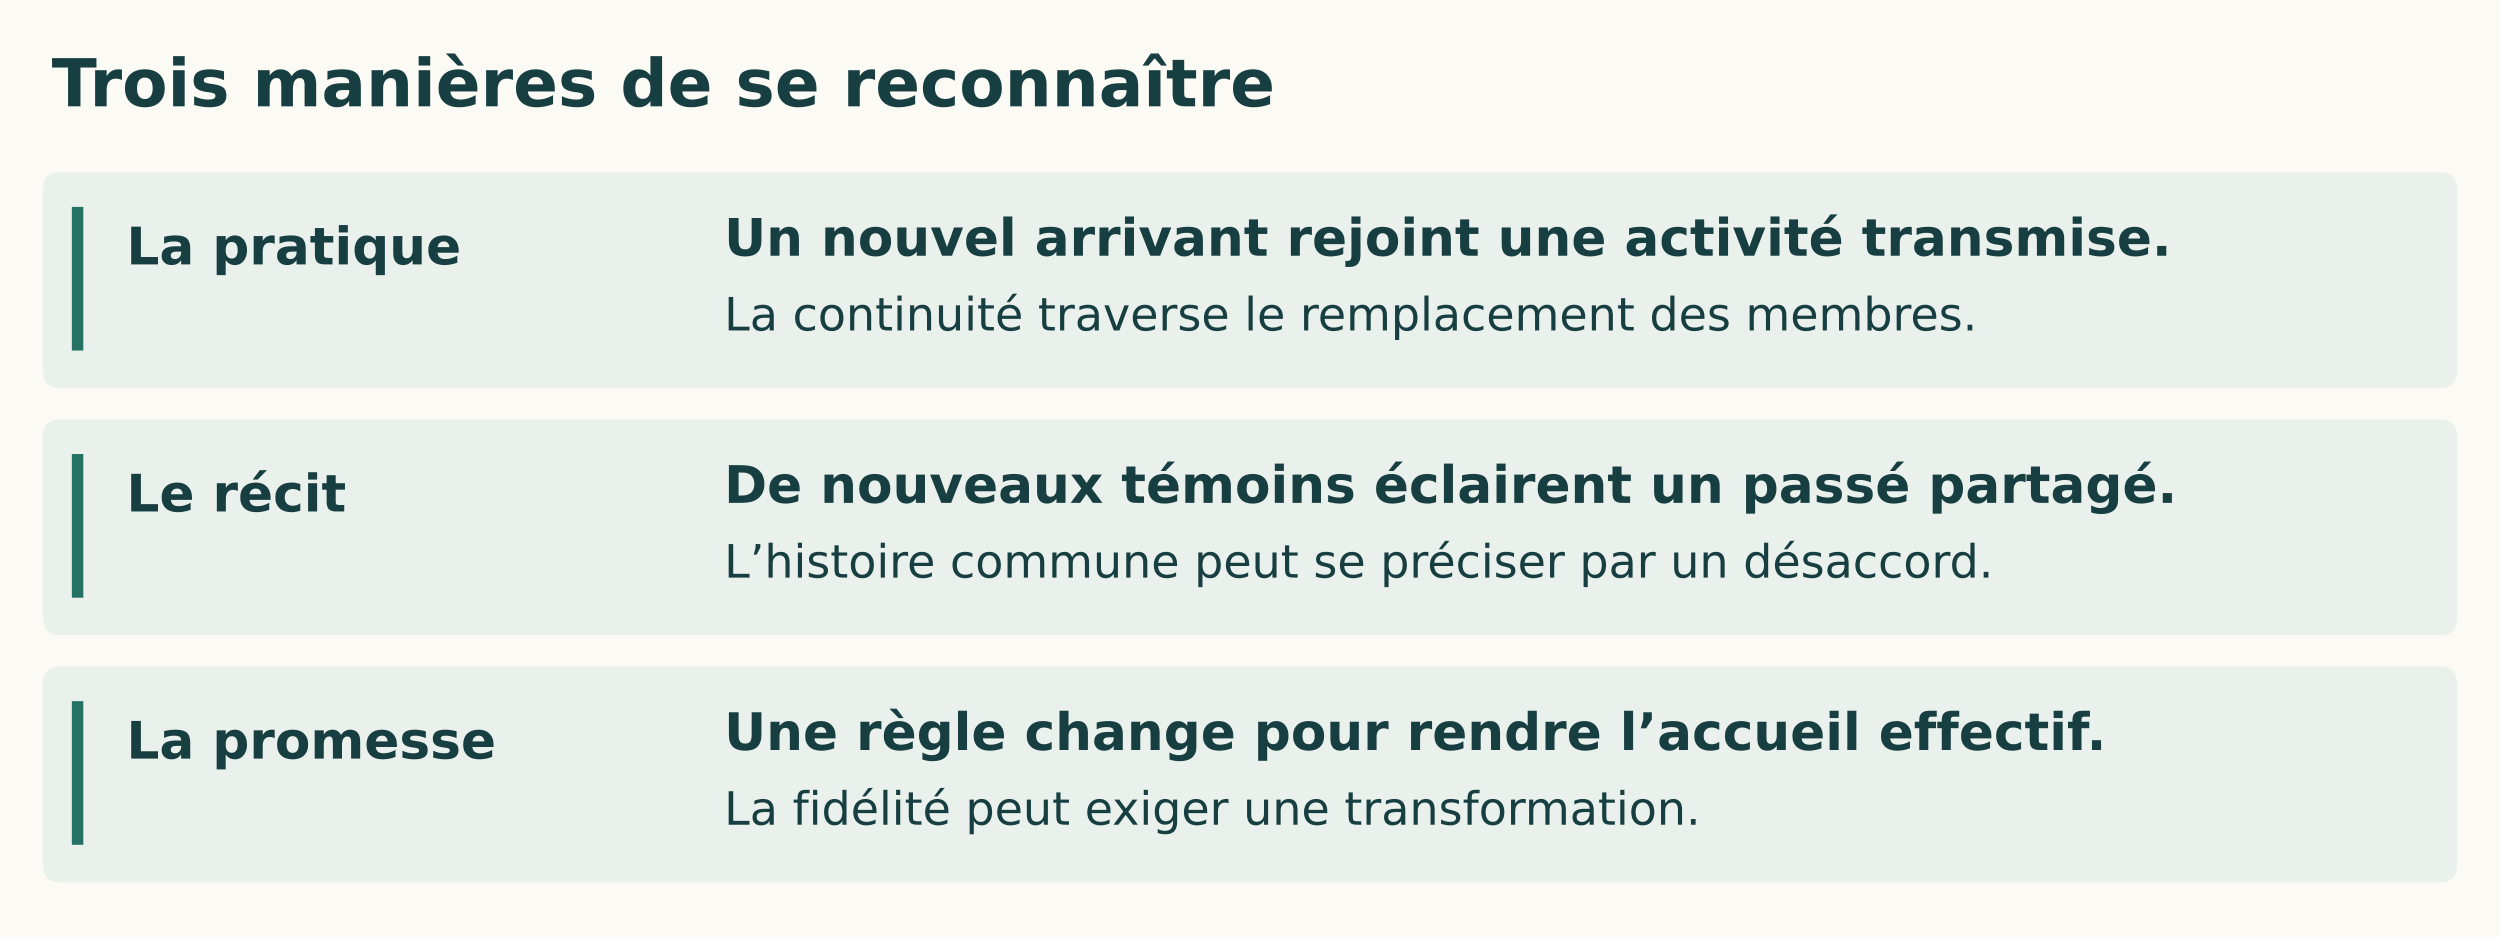
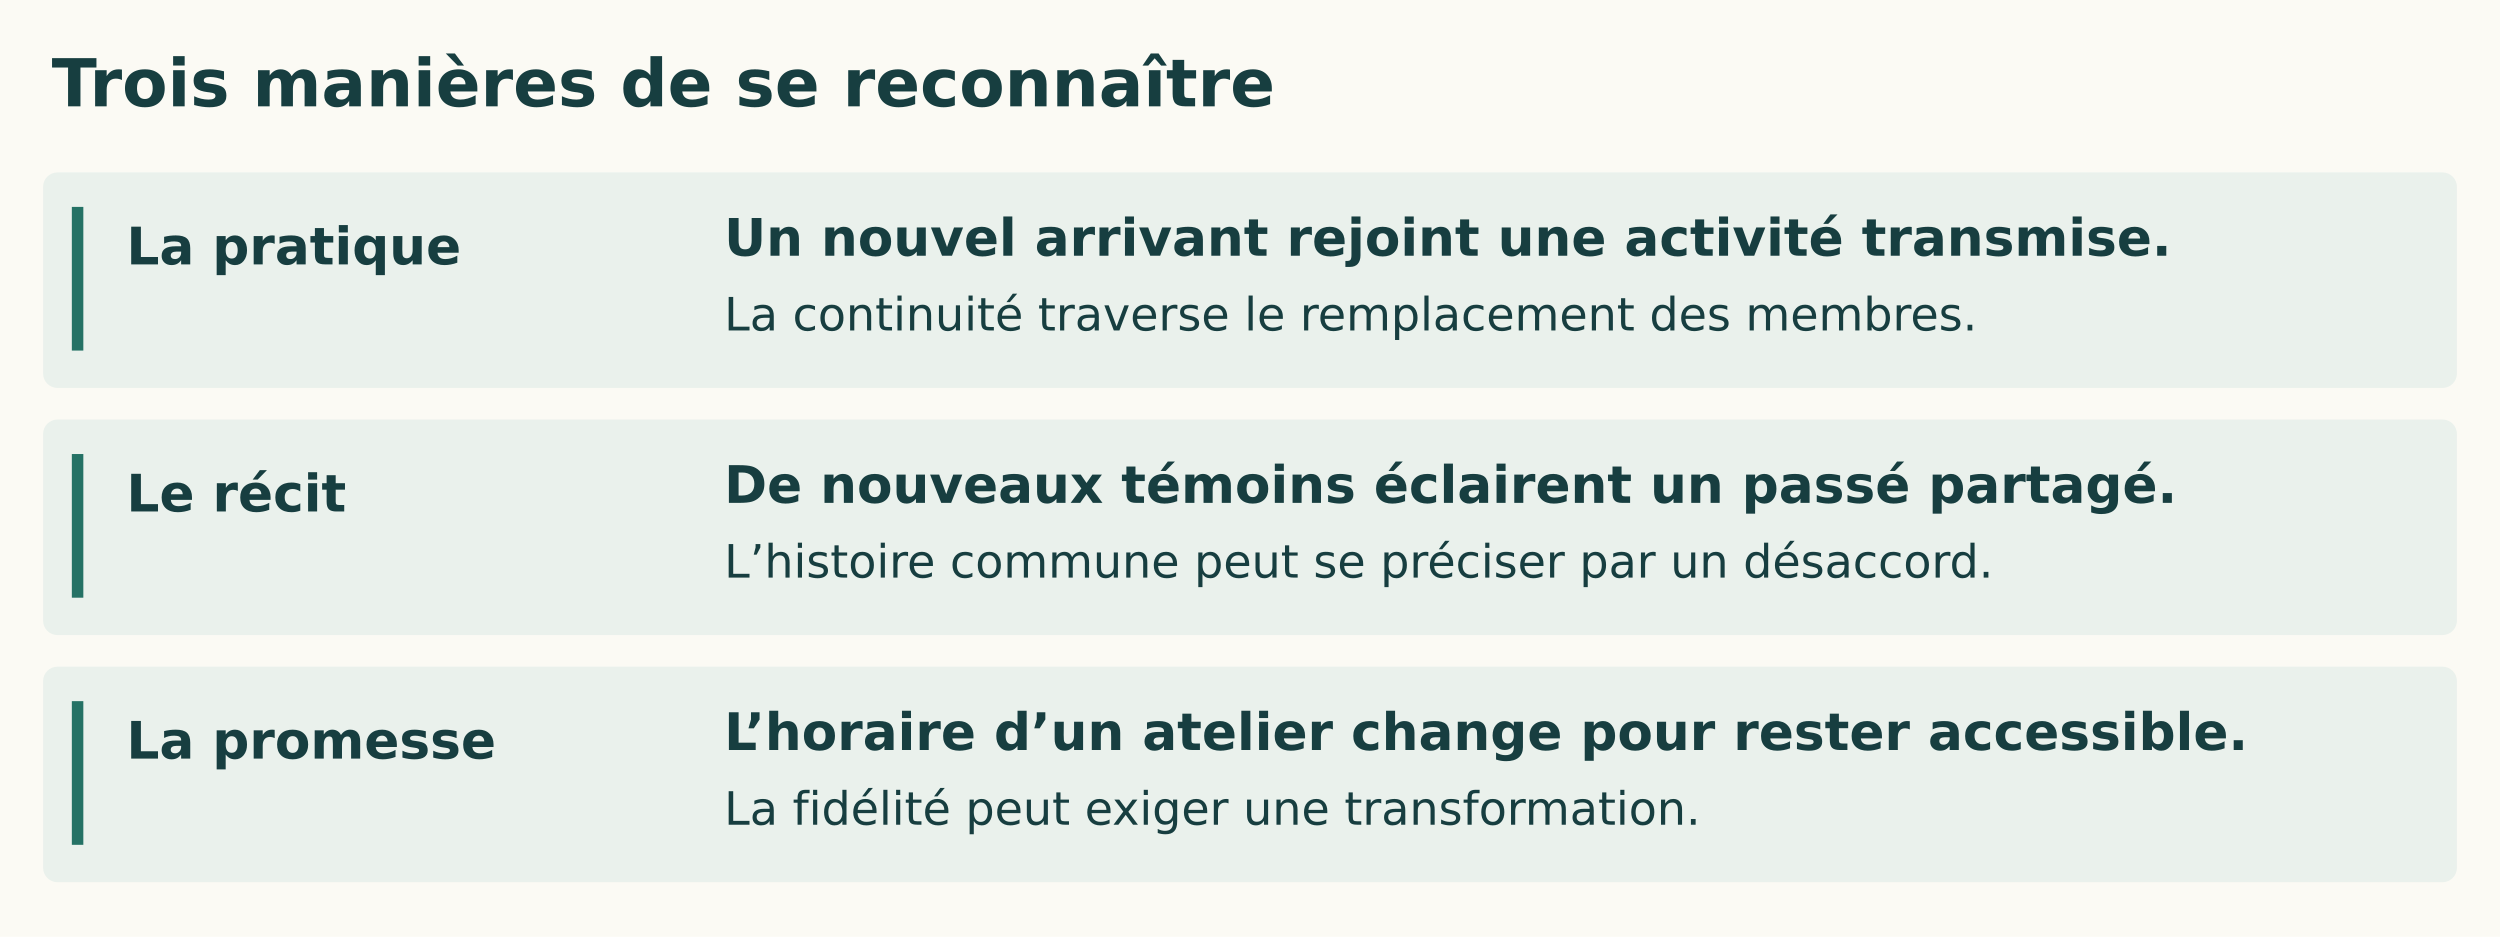
<svg xmlns="http://www.w3.org/2000/svg" viewBox="0 0 870 326" font-family="DejaVu Sans, sans-serif" fill="#173e40">
  <rect width="870" height="326" fill="#fbfaf4" />
  <text x="18" y="37" font-size="23" font-weight="700">Trois manières de se reconnaître</text>
  <rect x="15" y="60" width="840" height="75" rx="5" fill="#eaf1ec" />
  <path d="M27 72v50" stroke="#257265" stroke-width="4" />
  <text x="44" y="92" font-size="18" font-weight="700">La pratique</text>
  <text x="252" y="89" font-size="18" font-weight="700">Un nouvel arrivant rejoint une activité transmise.</text>
  <text x="252" y="115" font-size="16" font-weight="400">La continuité traverse le remplacement des membres.</text>
  <rect x="15" y="146" width="840" height="75" rx="5" fill="#eaf1ec" />
  <path d="M27 158v50" stroke="#257265" stroke-width="4" />
  <text x="44" y="178" font-size="18" font-weight="700">Le récit</text>
  <text x="252" y="175" font-size="18" font-weight="700">De nouveaux témoins éclairent un passé partagé.</text>
  <text x="252" y="201" font-size="16" font-weight="400">L’histoire commune peut se préciser par un désaccord.</text>
  <rect x="15" y="232" width="840" height="75" rx="5" fill="#eaf1ec" />
  <path d="M27 244v50" stroke="#257265" stroke-width="4" />
  <text x="44" y="264" font-size="18" font-weight="700">La promesse</text>
-   <text x="252" y="261" font-size="18" font-weight="700">Une règle change pour rendre l’accueil effectif.</text>
+   <text x="252" y="261" font-size="18" font-weight="700">L’horaire d’un atelier change pour rester accessible.</text>
  <text x="252" y="287" font-size="16" font-weight="400">La fidélité peut exiger une transformation.</text>
</svg>
